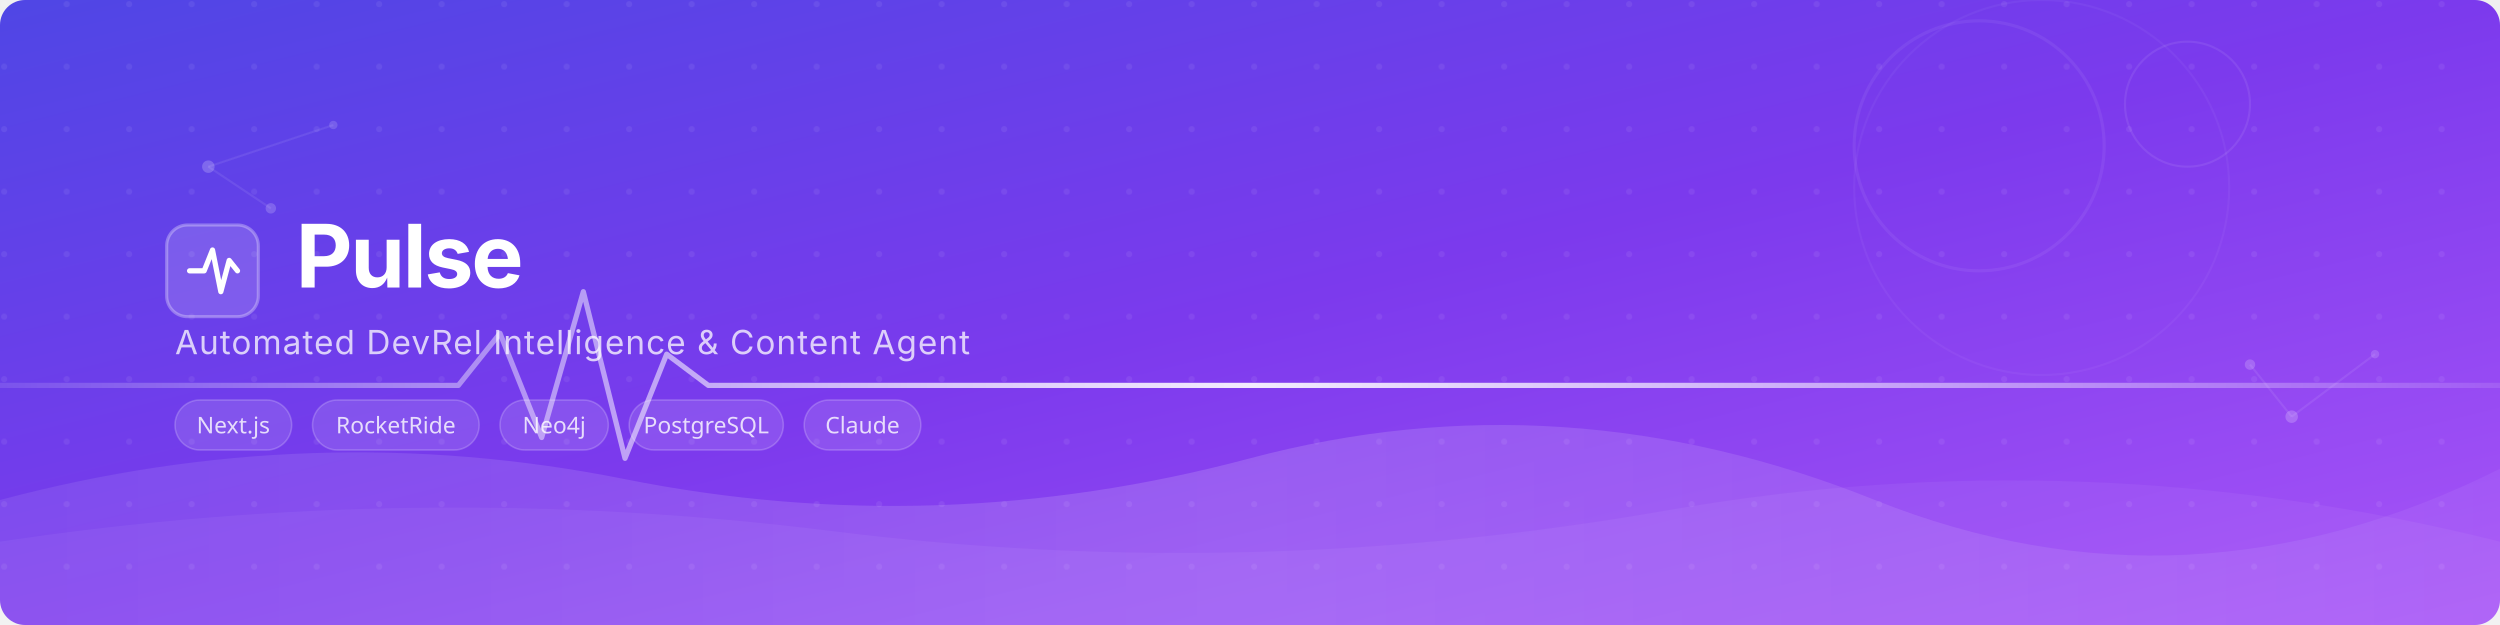
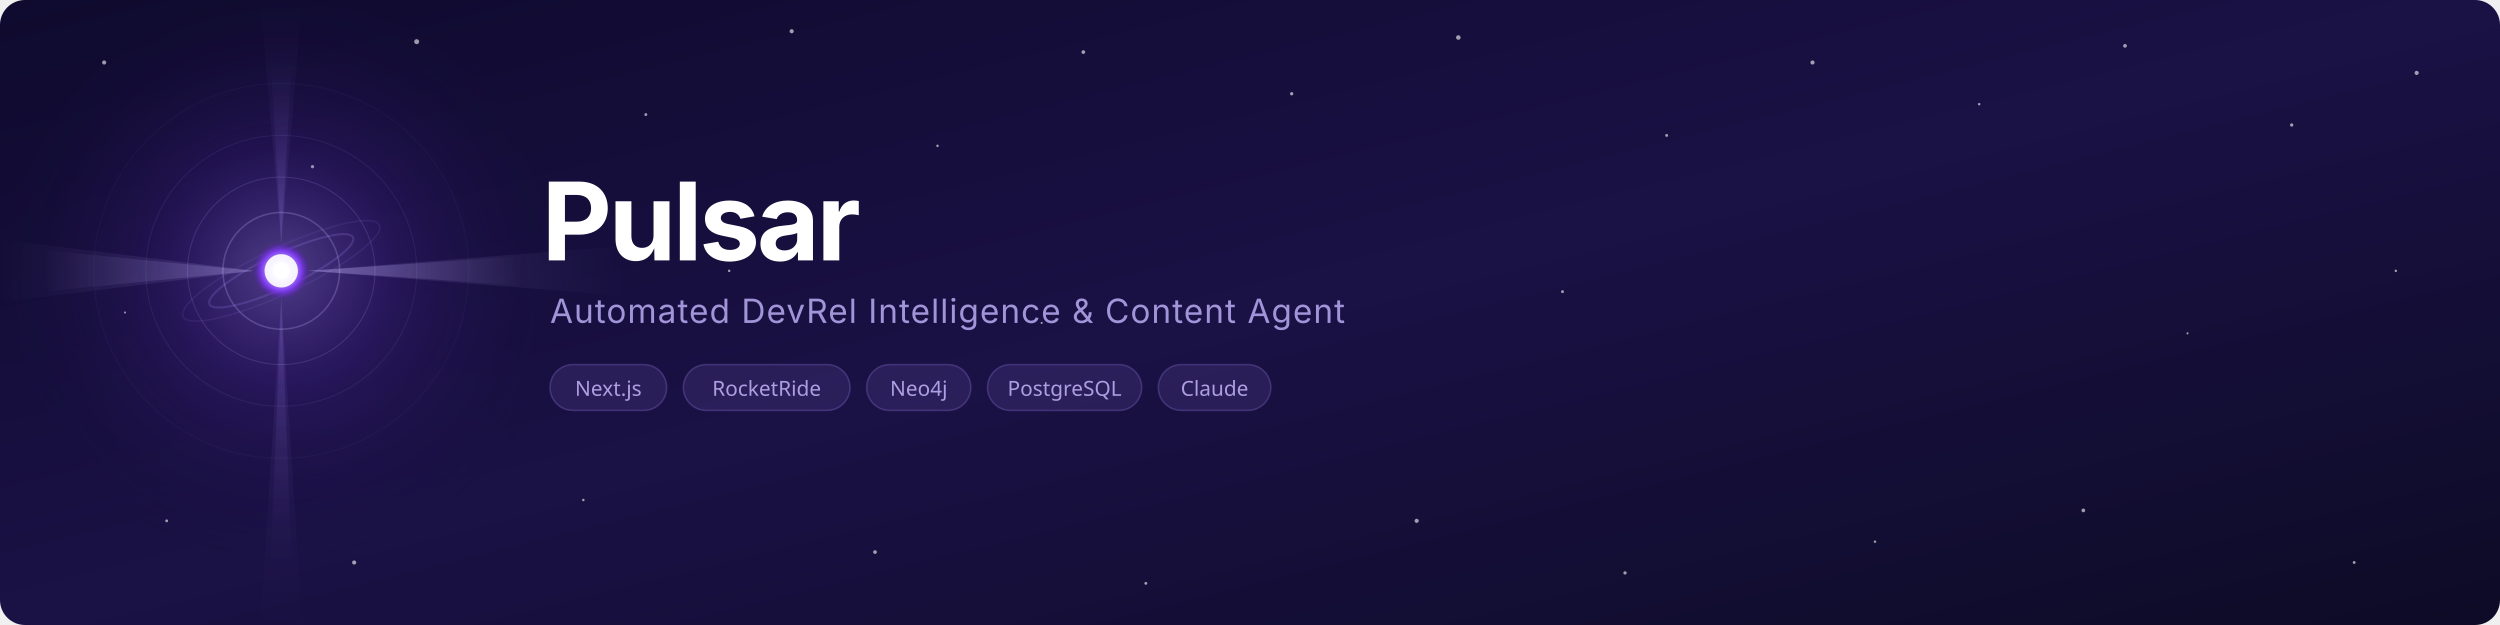
<svg xmlns="http://www.w3.org/2000/svg" width="1200" height="300" viewBox="0 0 1200 300">
  <defs>
    <linearGradient id="bg" x1="0%" y1="0%" x2="100%" y2="100%">
-       <stop offset="0%" style="stop-color:#4f46e5" />
-       <stop offset="50%" style="stop-color:#7c3aed" />
-       <stop offset="100%" style="stop-color:#a855f7" />
+       <stop offset="0%" style="stop-color:#0f0a2e" />
+       <stop offset="50%" style="stop-color:#1a1145" />
+       <stop offset="100%" style="stop-color:#0d0b26" />
    </linearGradient>
-     <linearGradient id="wave1" x1="0%" y1="0%" x2="100%" y2="0%">
-       <stop offset="0%" style="stop-color:rgba(255,255,255,0.08)" />
-       <stop offset="50%" style="stop-color:rgba(255,255,255,0.15)" />
-       <stop offset="100%" style="stop-color:rgba(255,255,255,0.05)" />
+     <radialGradient id="pulsar-glow" cx="50%" cy="50%" r="50%">
+       <stop offset="0%" style="stop-color:#a78bfa;stop-opacity:0.4" />
+       <stop offset="40%" style="stop-color:#7c3aed;stop-opacity:0.15" />
+       <stop offset="100%" style="stop-color:#0f0a2e;stop-opacity:0" />
+     </radialGradient>
+     <radialGradient id="star-core" cx="50%" cy="50%" r="50%">
+       <stop offset="0%" style="stop-color:#ffffff" />
+       <stop offset="30%" style="stop-color:#c4b5fd" />
+       <stop offset="70%" style="stop-color:#7c3aed" />
+       <stop offset="100%" style="stop-color:#4c1d95;stop-opacity:0" />
+     </radialGradient>
+     <linearGradient id="beam1" x1="0%" y1="50%" x2="100%" y2="50%">
+       <stop offset="0%" style="stop-color:#c4b5fd;stop-opacity:0.6" />
+       <stop offset="100%" style="stop-color:#c4b5fd;stop-opacity:0" />
    </linearGradient>
-     <linearGradient id="pulse-line" x1="0%" y1="0%" x2="100%" y2="0%">
-       <stop offset="0%" style="stop-color:rgba(255,255,255,0.1)" />
-       <stop offset="30%" style="stop-color:rgba(255,255,255,0.6)" />
-       <stop offset="50%" style="stop-color:rgba(255,255,255,0.9)" />
-       <stop offset="70%" style="stop-color:rgba(255,255,255,0.6)" />
-       <stop offset="100%" style="stop-color:rgba(255,255,255,0.1)" />
+     <linearGradient id="beam2" x1="100%" y1="50%" x2="0%" y2="50%">
+       <stop offset="0%" style="stop-color:#c4b5fd;stop-opacity:0.6" />
+       <stop offset="100%" style="stop-color:#c4b5fd;stop-opacity:0" />
+     </linearGradient>
+     <linearGradient id="beam-up" x1="50%" y1="100%" x2="50%" y2="0%">
+       <stop offset="0%" style="stop-color:#a78bfa;stop-opacity:0.5" />
+       <stop offset="100%" style="stop-color:#a78bfa;stop-opacity:0" />
+     </linearGradient>
+     <linearGradient id="beam-down" x1="50%" y1="0%" x2="50%" y2="100%">
+       <stop offset="0%" style="stop-color:#a78bfa;stop-opacity:0.5" />
+       <stop offset="100%" style="stop-color:#a78bfa;stop-opacity:0" />
    </linearGradient>
  </defs>
  <rect width="1200" height="300" fill="url(#bg)" rx="12" />
-   <g opacity="0.07">
-     <pattern id="dots" x="0" y="0" width="30" height="30" patternUnits="userSpaceOnUse">
-       <circle cx="2" cy="2" r="1.5" fill="white" />
-     </pattern>
-     <rect width="1200" height="300" fill="url(#dots)" />
+   <g opacity="0.6">
+     <circle cx="50" cy="30" r="1" fill="white" />
+     <circle cx="150" cy="80" r="0.8" fill="white" />
+     <circle cx="200" cy="20" r="1.2" fill="white" />
+     <circle cx="310" cy="55" r="0.7" fill="white" />
+     <circle cx="380" cy="15" r="1" fill="white" />
+     <circle cx="450" cy="70" r="0.6" fill="white" />
+     <circle cx="520" cy="25" r="0.9" fill="white" />
+     <circle cx="620" cy="45" r="0.8" fill="white" />
+     <circle cx="700" cy="18" r="1.1" fill="white" />
+     <circle cx="800" cy="65" r="0.7" fill="white" />
+     <circle cx="870" cy="30" r="1" fill="white" />
+     <circle cx="950" cy="50" r="0.6" fill="white" />
+     <circle cx="1020" cy="22" r="0.9" fill="white" />
+     <circle cx="1100" cy="60" r="0.8" fill="white" />
+     <circle cx="1160" cy="35" r="1" fill="white" />
+     <circle cx="80" cy="250" r="0.7" fill="white" />
+     <circle cx="170" cy="270" r="1" fill="white" />
+     <circle cx="280" cy="240" r="0.6" fill="white" />
+     <circle cx="420" cy="265" r="0.9" fill="white" />
+     <circle cx="550" cy="280" r="0.7" fill="white" />
+     <circle cx="680" cy="250" r="1" fill="white" />
+     <circle cx="780" cy="275" r="0.8" fill="white" />
+     <circle cx="900" cy="260" r="0.6" fill="white" />
+     <circle cx="1000" cy="245" r="0.9" fill="white" />
+     <circle cx="1130" cy="270" r="0.7" fill="white" />
+     <circle cx="60" cy="150" r="0.5" fill="white" />
+     <circle cx="350" cy="130" r="0.6" fill="white" />
+     <circle cx="500" cy="155" r="0.5" fill="white" />
+     <circle cx="750" cy="140" r="0.7" fill="white" />
+     <circle cx="1050" cy="160" r="0.5" fill="white" />
+     <circle cx="1150" cy="130" r="0.6" fill="white" />
  </g>
-   <path d="M0 240 Q150 200 300 230 T600 220 T900 240 T1200 225 L1200 300 L0 300Z" fill="url(#wave1)" />
-   <path d="M0 260 Q200 230 400 255 T800 245 T1200 260 L1200 300 L0 300Z" fill="rgba(255,255,255,0.05)" />
-   <polyline points="0,185 180,185 220,185 240,160 260,210 280,140 300,220 320,170 340,185 400,185 1200,185" fill="none" stroke="url(#pulse-line)" stroke-width="2.5" stroke-linecap="round" stroke-linejoin="round" />
-   <circle cx="950" cy="70" r="60" fill="none" stroke="rgba(255,255,255,0.06)" stroke-width="1.5" />
-   <circle cx="980" cy="90" r="90" fill="none" stroke="rgba(255,255,255,0.04)" stroke-width="1" />
-   <circle cx="1050" cy="50" r="30" fill="none" stroke="rgba(255,255,255,0.08)" stroke-width="1" />
-   <circle cx="100" cy="80" r="3" fill="rgba(255,255,255,0.2)" />
-   <circle cx="160" cy="60" r="2" fill="rgba(255,255,255,0.15)" />
-   <circle cx="130" cy="100" r="2.5" fill="rgba(255,255,255,0.18)" />
-   <line x1="100" y1="80" x2="160" y2="60" stroke="rgba(255,255,255,0.08)" stroke-width="1" />
-   <line x1="100" y1="80" x2="130" y2="100" stroke="rgba(255,255,255,0.08)" stroke-width="1" />
-   <circle cx="1100" cy="200" r="3" fill="rgba(255,255,255,0.2)" />
-   <circle cx="1140" cy="170" r="2" fill="rgba(255,255,255,0.15)" />
-   <circle cx="1080" cy="175" r="2.5" fill="rgba(255,255,255,0.18)" />
-   <line x1="1100" y1="200" x2="1140" y2="170" stroke="rgba(255,255,255,0.08)" stroke-width="1" />
-   <line x1="1100" y1="200" x2="1080" y2="175" stroke="rgba(255,255,255,0.08)" stroke-width="1" />
-   <rect x="80" y="108" width="44" height="44" rx="10" fill="rgba(255,255,255,0.15)" stroke="rgba(255,255,255,0.3)" stroke-width="1.5" />
-   <polyline points="91,130 98,130 102,120 106,140 110,125 114,130" fill="none" stroke="white" stroke-width="2.5" stroke-linecap="round" stroke-linejoin="round" />
-   <text x="142" y="138" font-family="system-ui, -apple-system, 'Segoe UI', sans-serif" font-size="42" font-weight="700" fill="white" letter-spacing="-1">Pulse</text>
-   <text x="84" y="170" font-family="system-ui, -apple-system, 'Segoe UI', sans-serif" font-size="16" fill="rgba(255,255,255,0.75)" letter-spacing="0.5">Automated DevRel Intelligence &amp; Content Agent</text>
-   <rect x="84" y="192" width="56" height="24" rx="12" fill="rgba(255,255,255,0.12)" stroke="rgba(255,255,255,0.2)" stroke-width="0.75" />
-   <text x="112" y="208" font-family="system-ui, sans-serif" font-size="11" fill="rgba(255,255,255,0.8)" text-anchor="middle">Next.js</text>
-   <rect x="150" y="192" width="80" height="24" rx="12" fill="rgba(255,255,255,0.12)" stroke="rgba(255,255,255,0.2)" stroke-width="0.75" />
-   <text x="190" y="208" font-family="system-ui, sans-serif" font-size="11" fill="rgba(255,255,255,0.8)" text-anchor="middle">RocketRide</text>
-   <rect x="240" y="192" width="52" height="24" rx="12" fill="rgba(255,255,255,0.12)" stroke="rgba(255,255,255,0.2)" stroke-width="0.75" />
-   <text x="266" y="208" font-family="system-ui, sans-serif" font-size="11" fill="rgba(255,255,255,0.8)" text-anchor="middle">Neo4j</text>
-   <rect x="302" y="192" width="74" height="24" rx="12" fill="rgba(255,255,255,0.12)" stroke="rgba(255,255,255,0.2)" stroke-width="0.75" />
-   <text x="339" y="208" font-family="system-ui, sans-serif" font-size="11" fill="rgba(255,255,255,0.8)" text-anchor="middle">PostgreSQL</text>
-   <rect x="386" y="192" width="56" height="24" rx="12" fill="rgba(255,255,255,0.12)" stroke="rgba(255,255,255,0.2)" stroke-width="0.75" />
-   <text x="414" y="208" font-family="system-ui, sans-serif" font-size="11" fill="rgba(255,255,255,0.8)" text-anchor="middle">Claude</text>
+   <circle cx="135" cy="130" r="140" fill="url(#pulsar-glow)" />
+   <polygon points="148,130 300,118 300,142" fill="url(#beam1)" opacity="0.3" />
+   <polygon points="148,130 250,123 250,137" fill="url(#beam1)" opacity="0.5" />
+   <polygon points="122,130 0,115 0,145" fill="url(#beam2)" opacity="0.25" />
+   <polygon points="122,130 20,120 20,140" fill="url(#beam2)" opacity="0.4" />
+   <polygon points="135,117 125,0 145,0" fill="url(#beam-up)" opacity="0.2" />
+   <polygon points="135,117 130,30 140,30" fill="url(#beam-up)" opacity="0.35" />
+   <polygon points="135,143 125,300 145,300" fill="url(#beam-down)" opacity="0.2" />
+   <polygon points="135,143 130,270 140,270" fill="url(#beam-down)" opacity="0.35" />
+   <ellipse cx="135" cy="130" rx="38" ry="8" fill="none" stroke="rgba(167,139,250,0.2)" stroke-width="1" transform="rotate(-25,135,130)" />
+   <ellipse cx="135" cy="130" rx="52" ry="11" fill="none" stroke="rgba(167,139,250,0.1)" stroke-width="0.75" transform="rotate(-25,135,130)" />
+   <circle cx="135" cy="130" r="14" fill="url(#star-core)" />
+   <circle cx="135" cy="130" r="8" fill="white" opacity="0.9" />
+   <circle cx="135" cy="130" r="4" fill="white" />
+   <circle cx="135" cy="130" r="28" fill="none" stroke="rgba(196,181,253,0.25)" stroke-width="0.75" />
+   <circle cx="135" cy="130" r="45" fill="none" stroke="rgba(196,181,253,0.15)" stroke-width="0.5" />
+   <circle cx="135" cy="130" r="65" fill="none" stroke="rgba(196,181,253,0.08)" stroke-width="0.5" />
+   <circle cx="135" cy="130" r="90" fill="none" stroke="rgba(196,181,253,0.04)" stroke-width="0.5" />
+   <text x="260" y="125" font-family="system-ui, -apple-system, 'Segoe UI', sans-serif" font-size="52" font-weight="700" fill="white" letter-spacing="-1.5">Pulsar</text>
+   <text x="264" y="155" font-family="system-ui, -apple-system, 'Segoe UI', sans-serif" font-size="16" fill="rgba(196,181,253,0.8)" letter-spacing="0.5">Automated DevRel Intelligence &amp; Content Agent</text>
+   <rect x="264" y="175" width="56" height="22" rx="11" fill="rgba(167,139,250,0.12)" stroke="rgba(167,139,250,0.25)" stroke-width="0.75" />
+   <text x="292" y="190" font-family="system-ui, sans-serif" font-size="10" fill="rgba(196,181,253,0.85)" text-anchor="middle">Next.js</text>
+   <rect x="328" y="175" width="80" height="22" rx="11" fill="rgba(167,139,250,0.12)" stroke="rgba(167,139,250,0.25)" stroke-width="0.75" />
+   <text x="368" y="190" font-family="system-ui, sans-serif" font-size="10" fill="rgba(196,181,253,0.85)" text-anchor="middle">RocketRide</text>
+   <rect x="416" y="175" width="50" height="22" rx="11" fill="rgba(167,139,250,0.12)" stroke="rgba(167,139,250,0.25)" stroke-width="0.75" />
+   <text x="441" y="190" font-family="system-ui, sans-serif" font-size="10" fill="rgba(196,181,253,0.85)" text-anchor="middle">Neo4j</text>
+   <rect x="474" y="175" width="74" height="22" rx="11" fill="rgba(167,139,250,0.12)" stroke="rgba(167,139,250,0.25)" stroke-width="0.75" />
+   <text x="511" y="190" font-family="system-ui, sans-serif" font-size="10" fill="rgba(196,181,253,0.85)" text-anchor="middle">PostgreSQL</text>
+   <rect x="556" y="175" width="54" height="22" rx="11" fill="rgba(167,139,250,0.12)" stroke="rgba(167,139,250,0.25)" stroke-width="0.75" />
+   <text x="583" y="190" font-family="system-ui, sans-serif" font-size="10" fill="rgba(196,181,253,0.85)" text-anchor="middle">Claude</text>
</svg>
